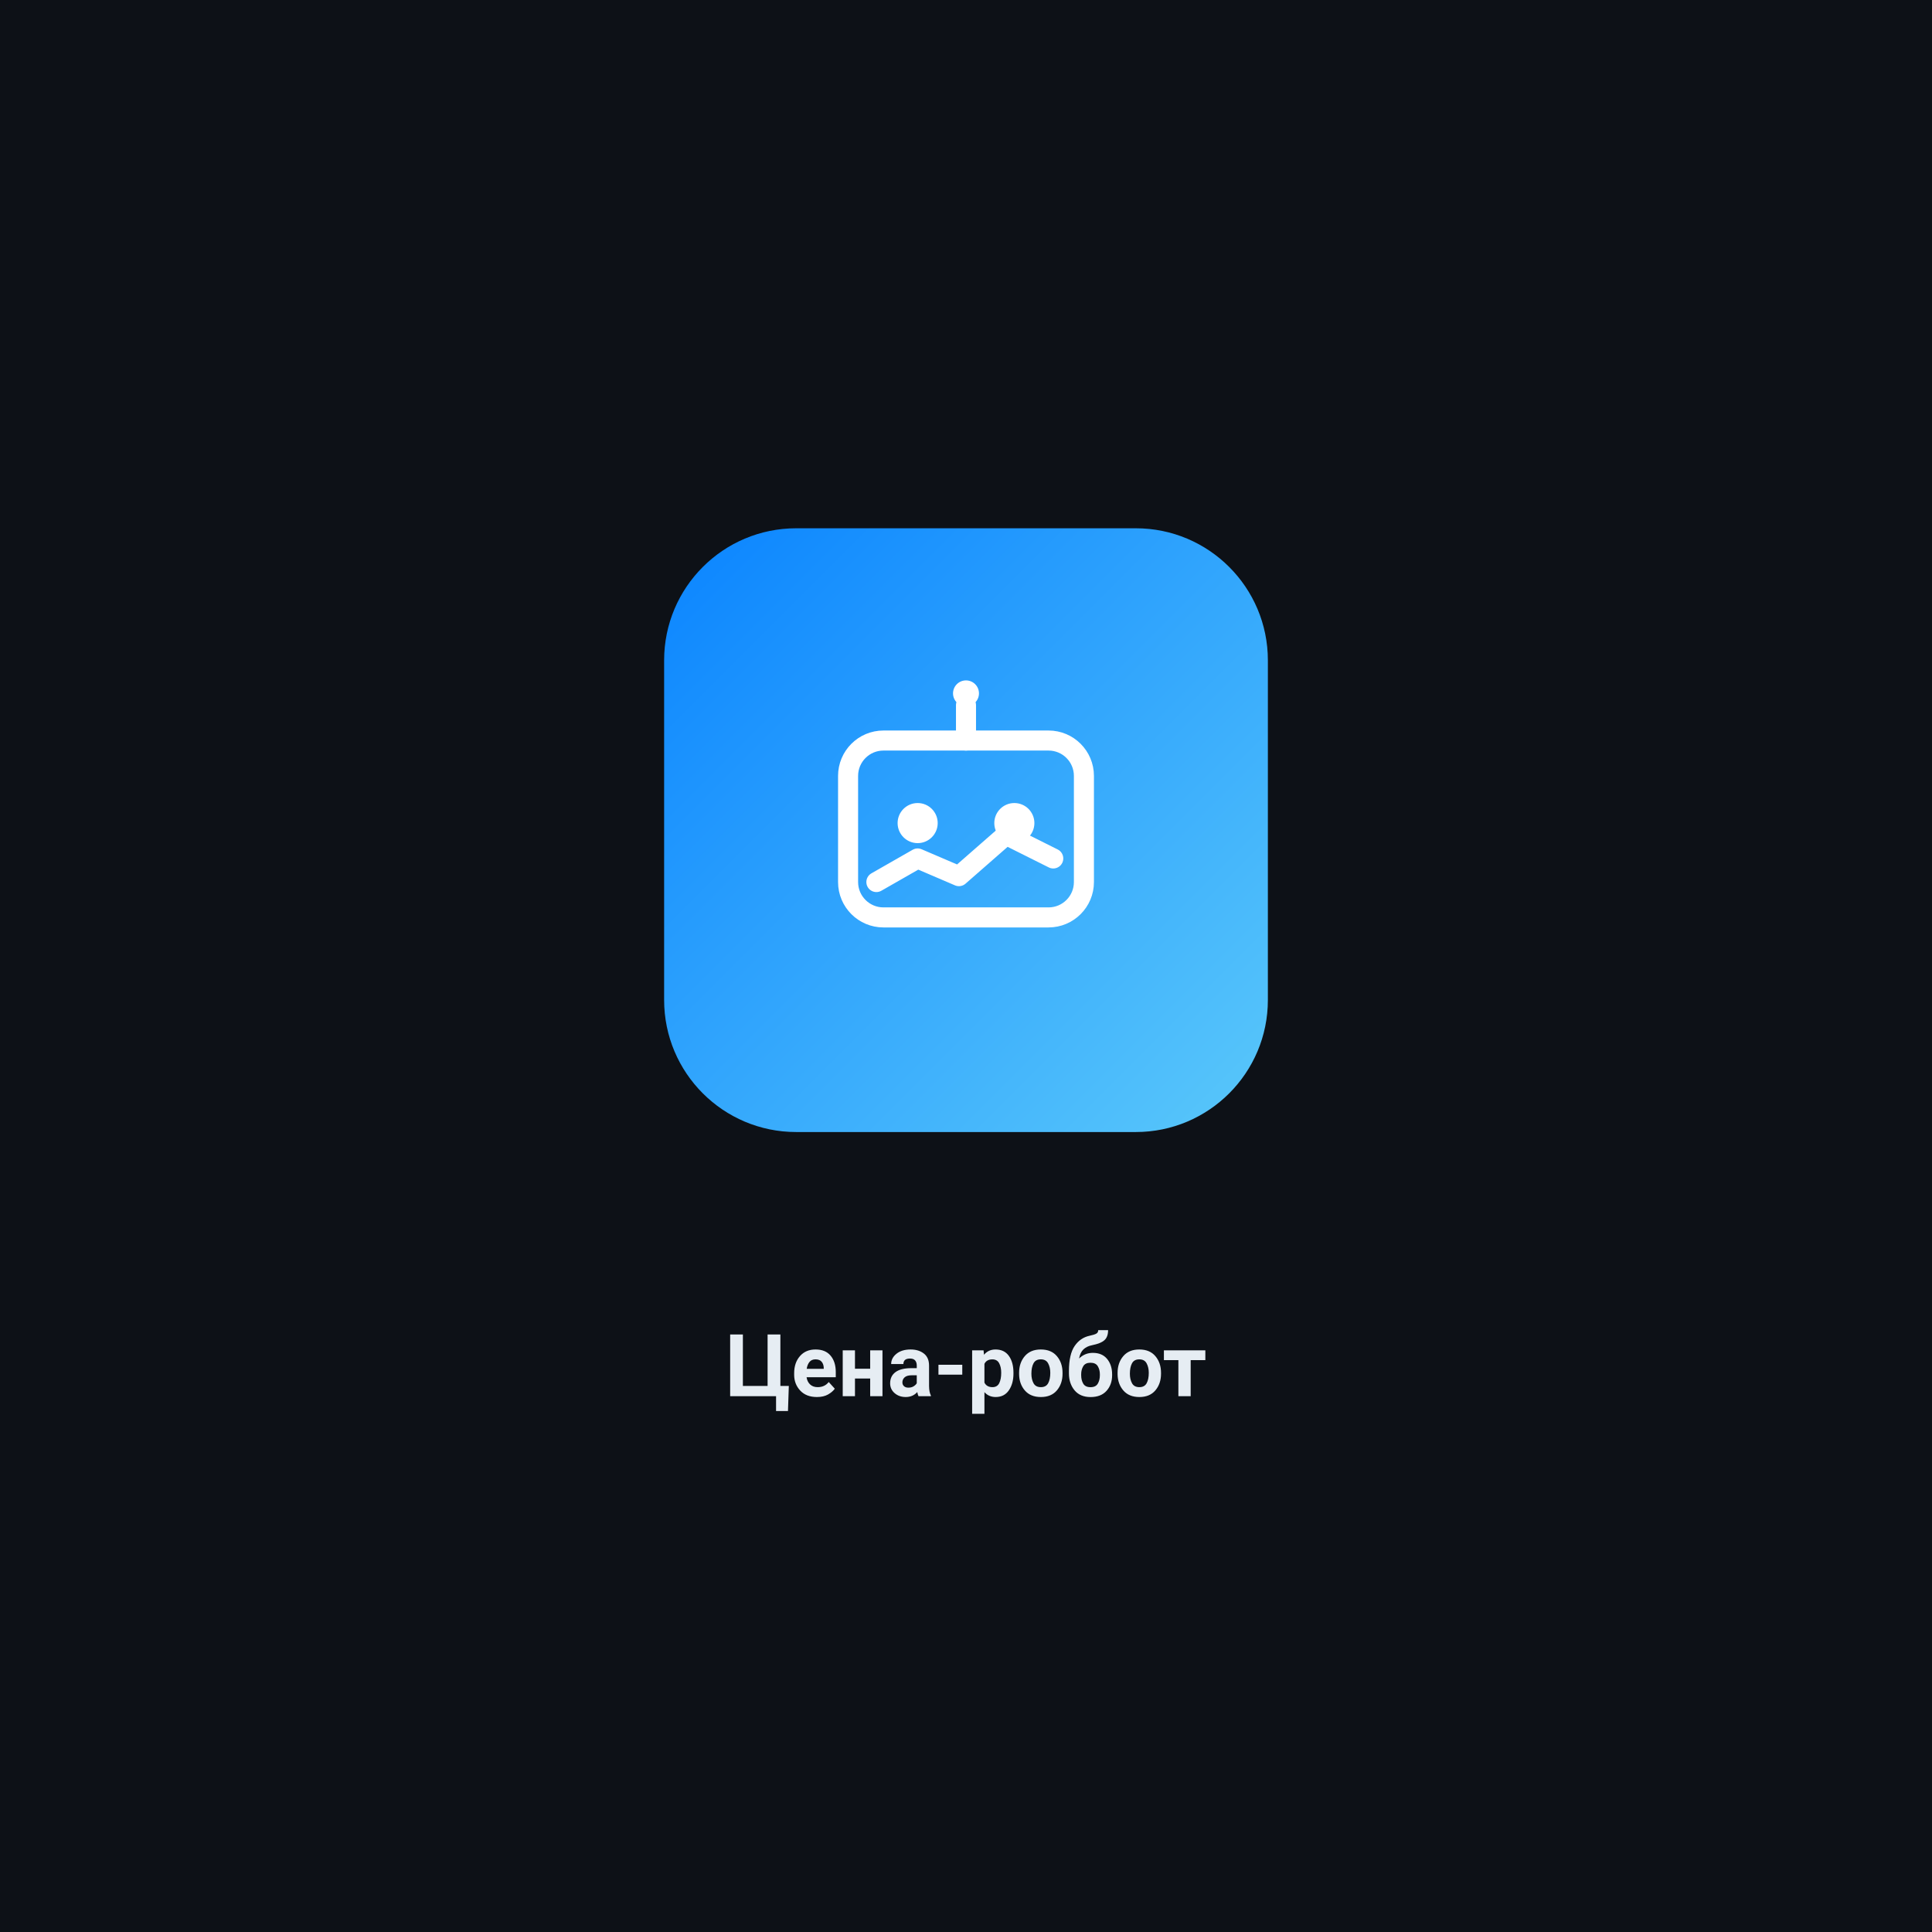
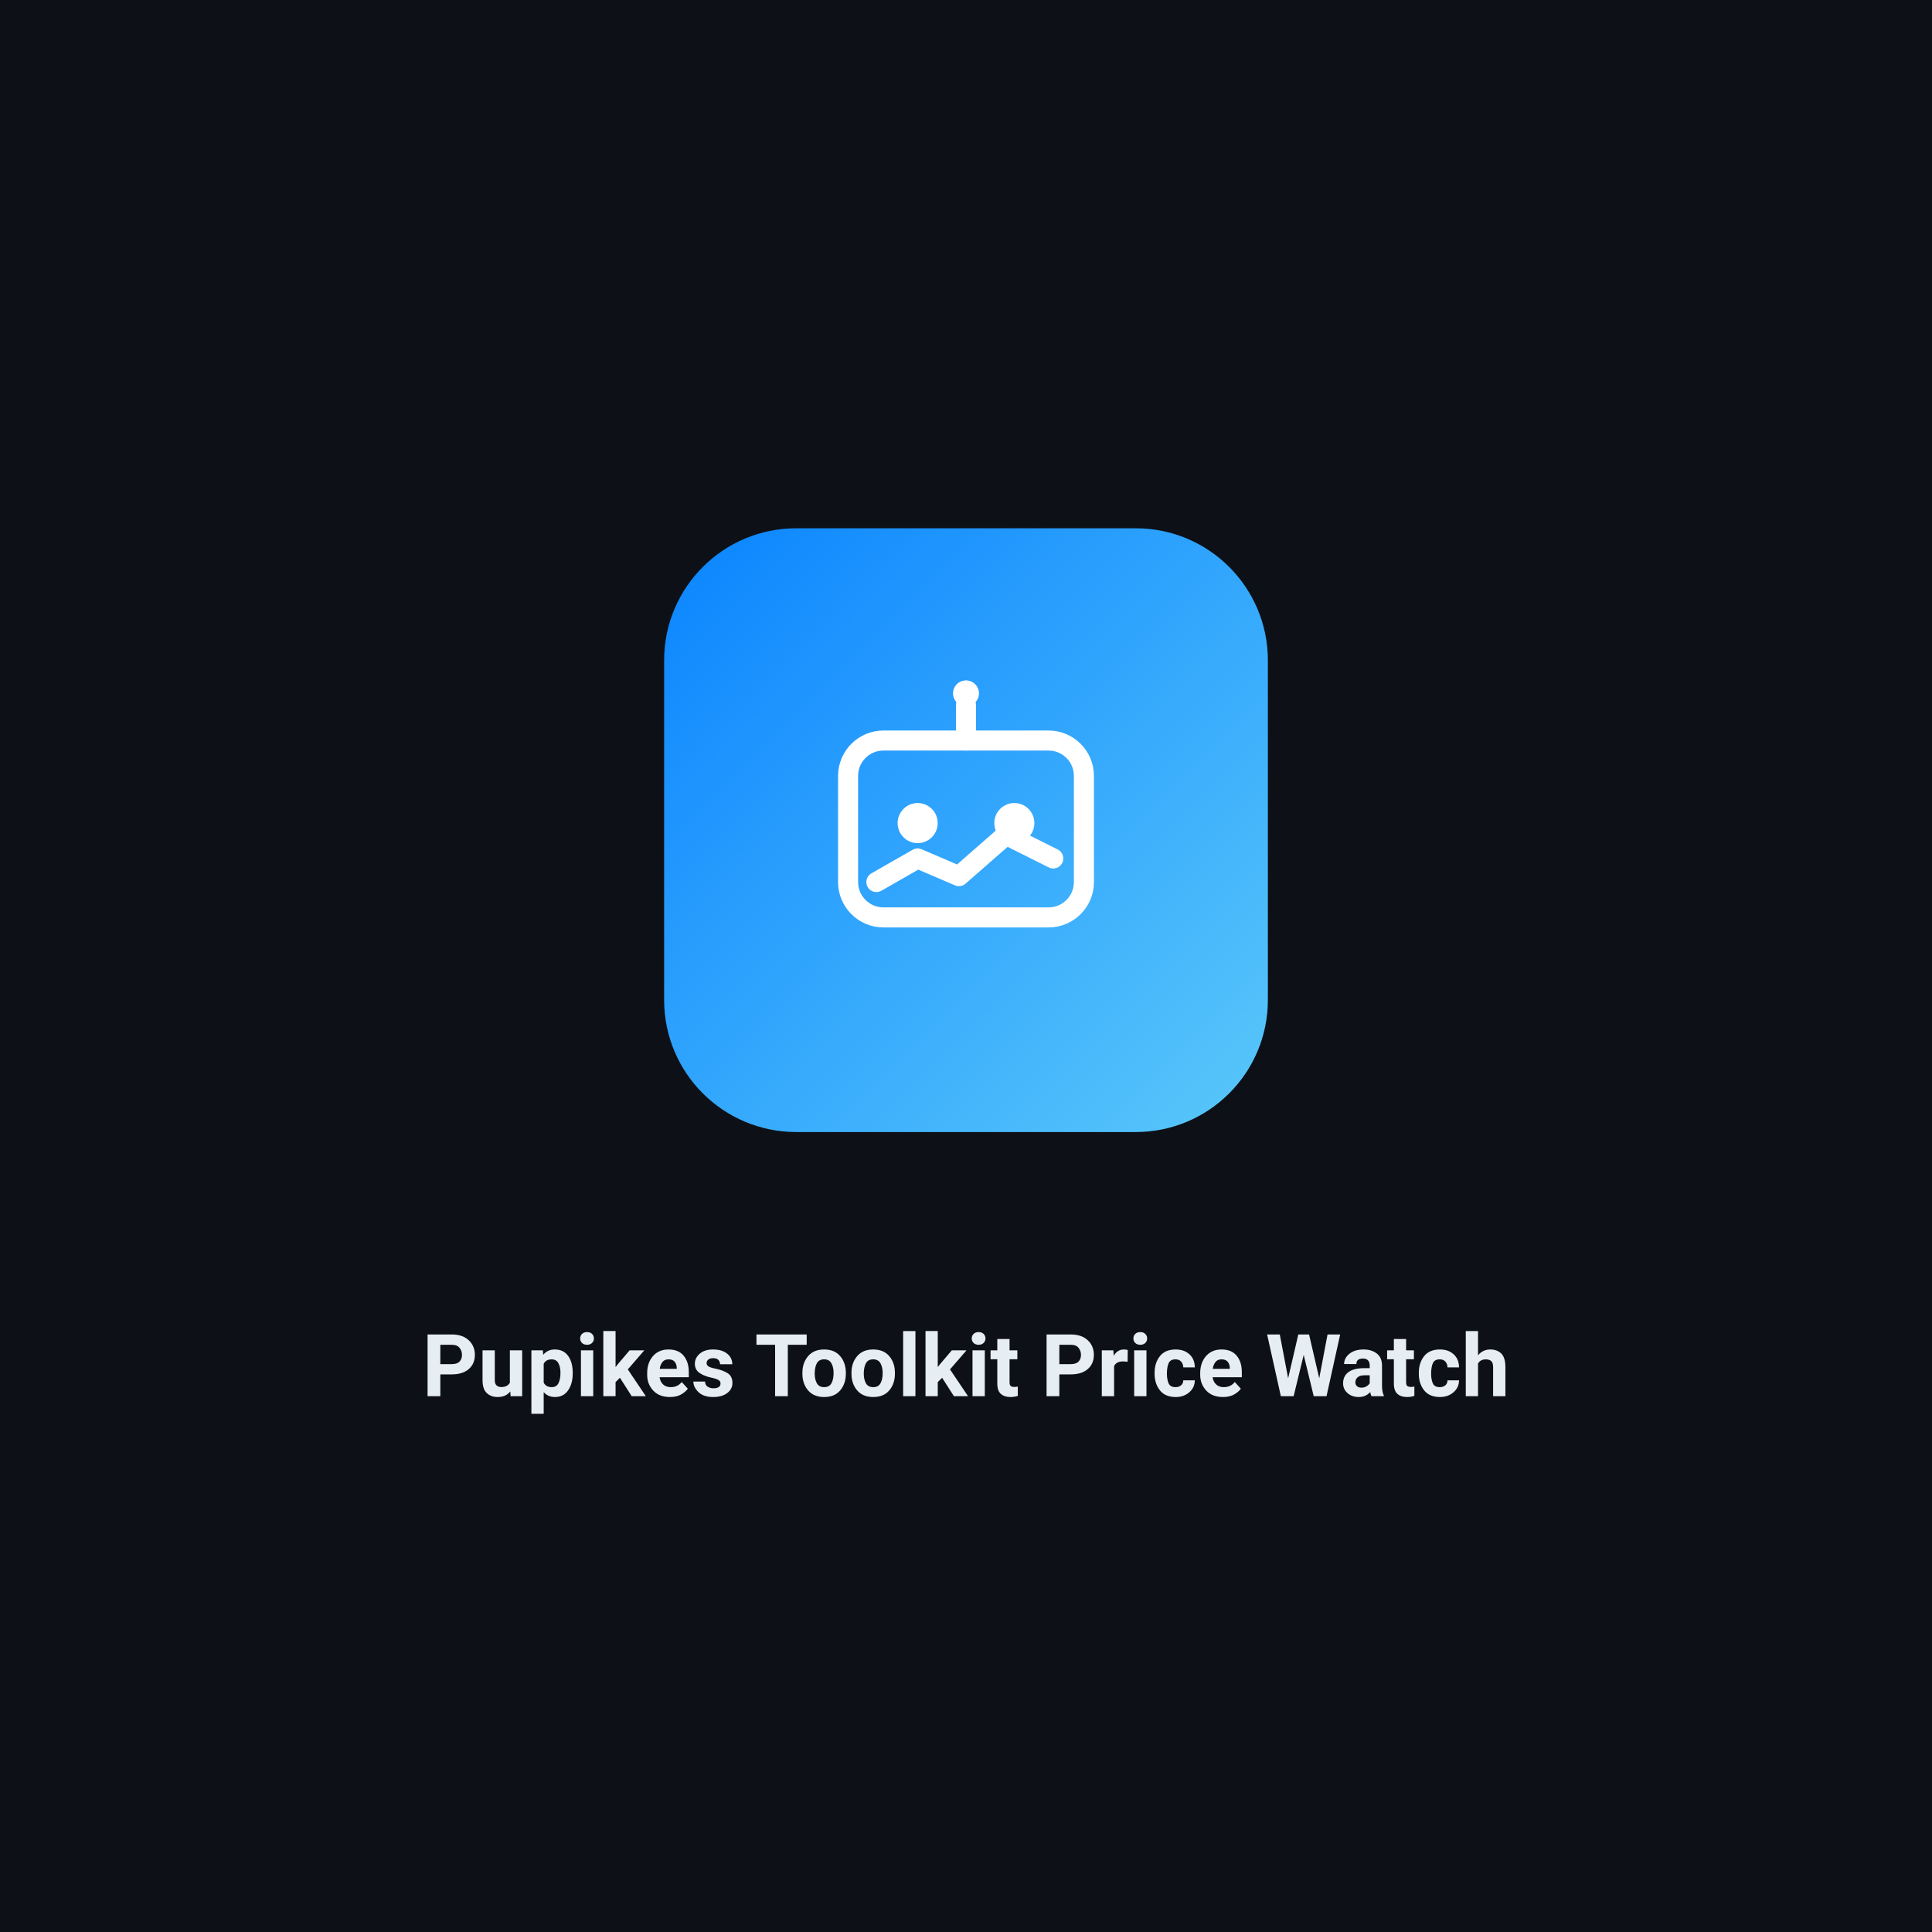
<svg xmlns="http://www.w3.org/2000/svg" width="2048" height="2048" viewBox="0 0 2048 2048">
  <defs>
    <linearGradient id="g" x1="0" y1="0" x2="1" y2="1">
      <stop offset="0" stop-color="#0a84ff" />
      <stop offset="1" stop-color="#5ac8fa" />
    </linearGradient>
  </defs>
  <rect width="2048" height="2048" fill="#0d1117" />
  <g transform="translate(704,560)">
    <rect width="640" height="640" rx="140" fill="url(#g)" />
    <g transform="scale(0.625)">
      <g fill="none" stroke="#ffffff" stroke-width="34" stroke-linecap="round" stroke-linejoin="round">
        <rect x="312" y="360" width="400" height="300" rx="60" />
        <circle cx="430" cy="500" r="34" fill="#ffffff" stroke="none" />
        <circle cx="594" cy="500" r="34" fill="#ffffff" stroke="none" />
        <line x1="512" y1="300" x2="512" y2="360" />
        <circle cx="512" cy="280" r="22" fill="#ffffff" stroke="none" />
        <polyline points="360,600 430,560 500,590 580,520 660,560" />
      </g>
    </g>
  </g>
-   <text x="1024" y="1480" font-family="system-ui,Segoe UI,Roboto,sans-serif" font-size="92" font-weight="700" fill="#e6edf3" text-anchor="middle">Цена-робот</text>
+   <text x="1024" y="1480" font-family="system-ui,Segoe UI,Roboto,sans-serif" font-size="92" font-weight="700" fill="#e6edf3" text-anchor="middle">Pupikes Toolkit Price Watch</text>
</svg>
